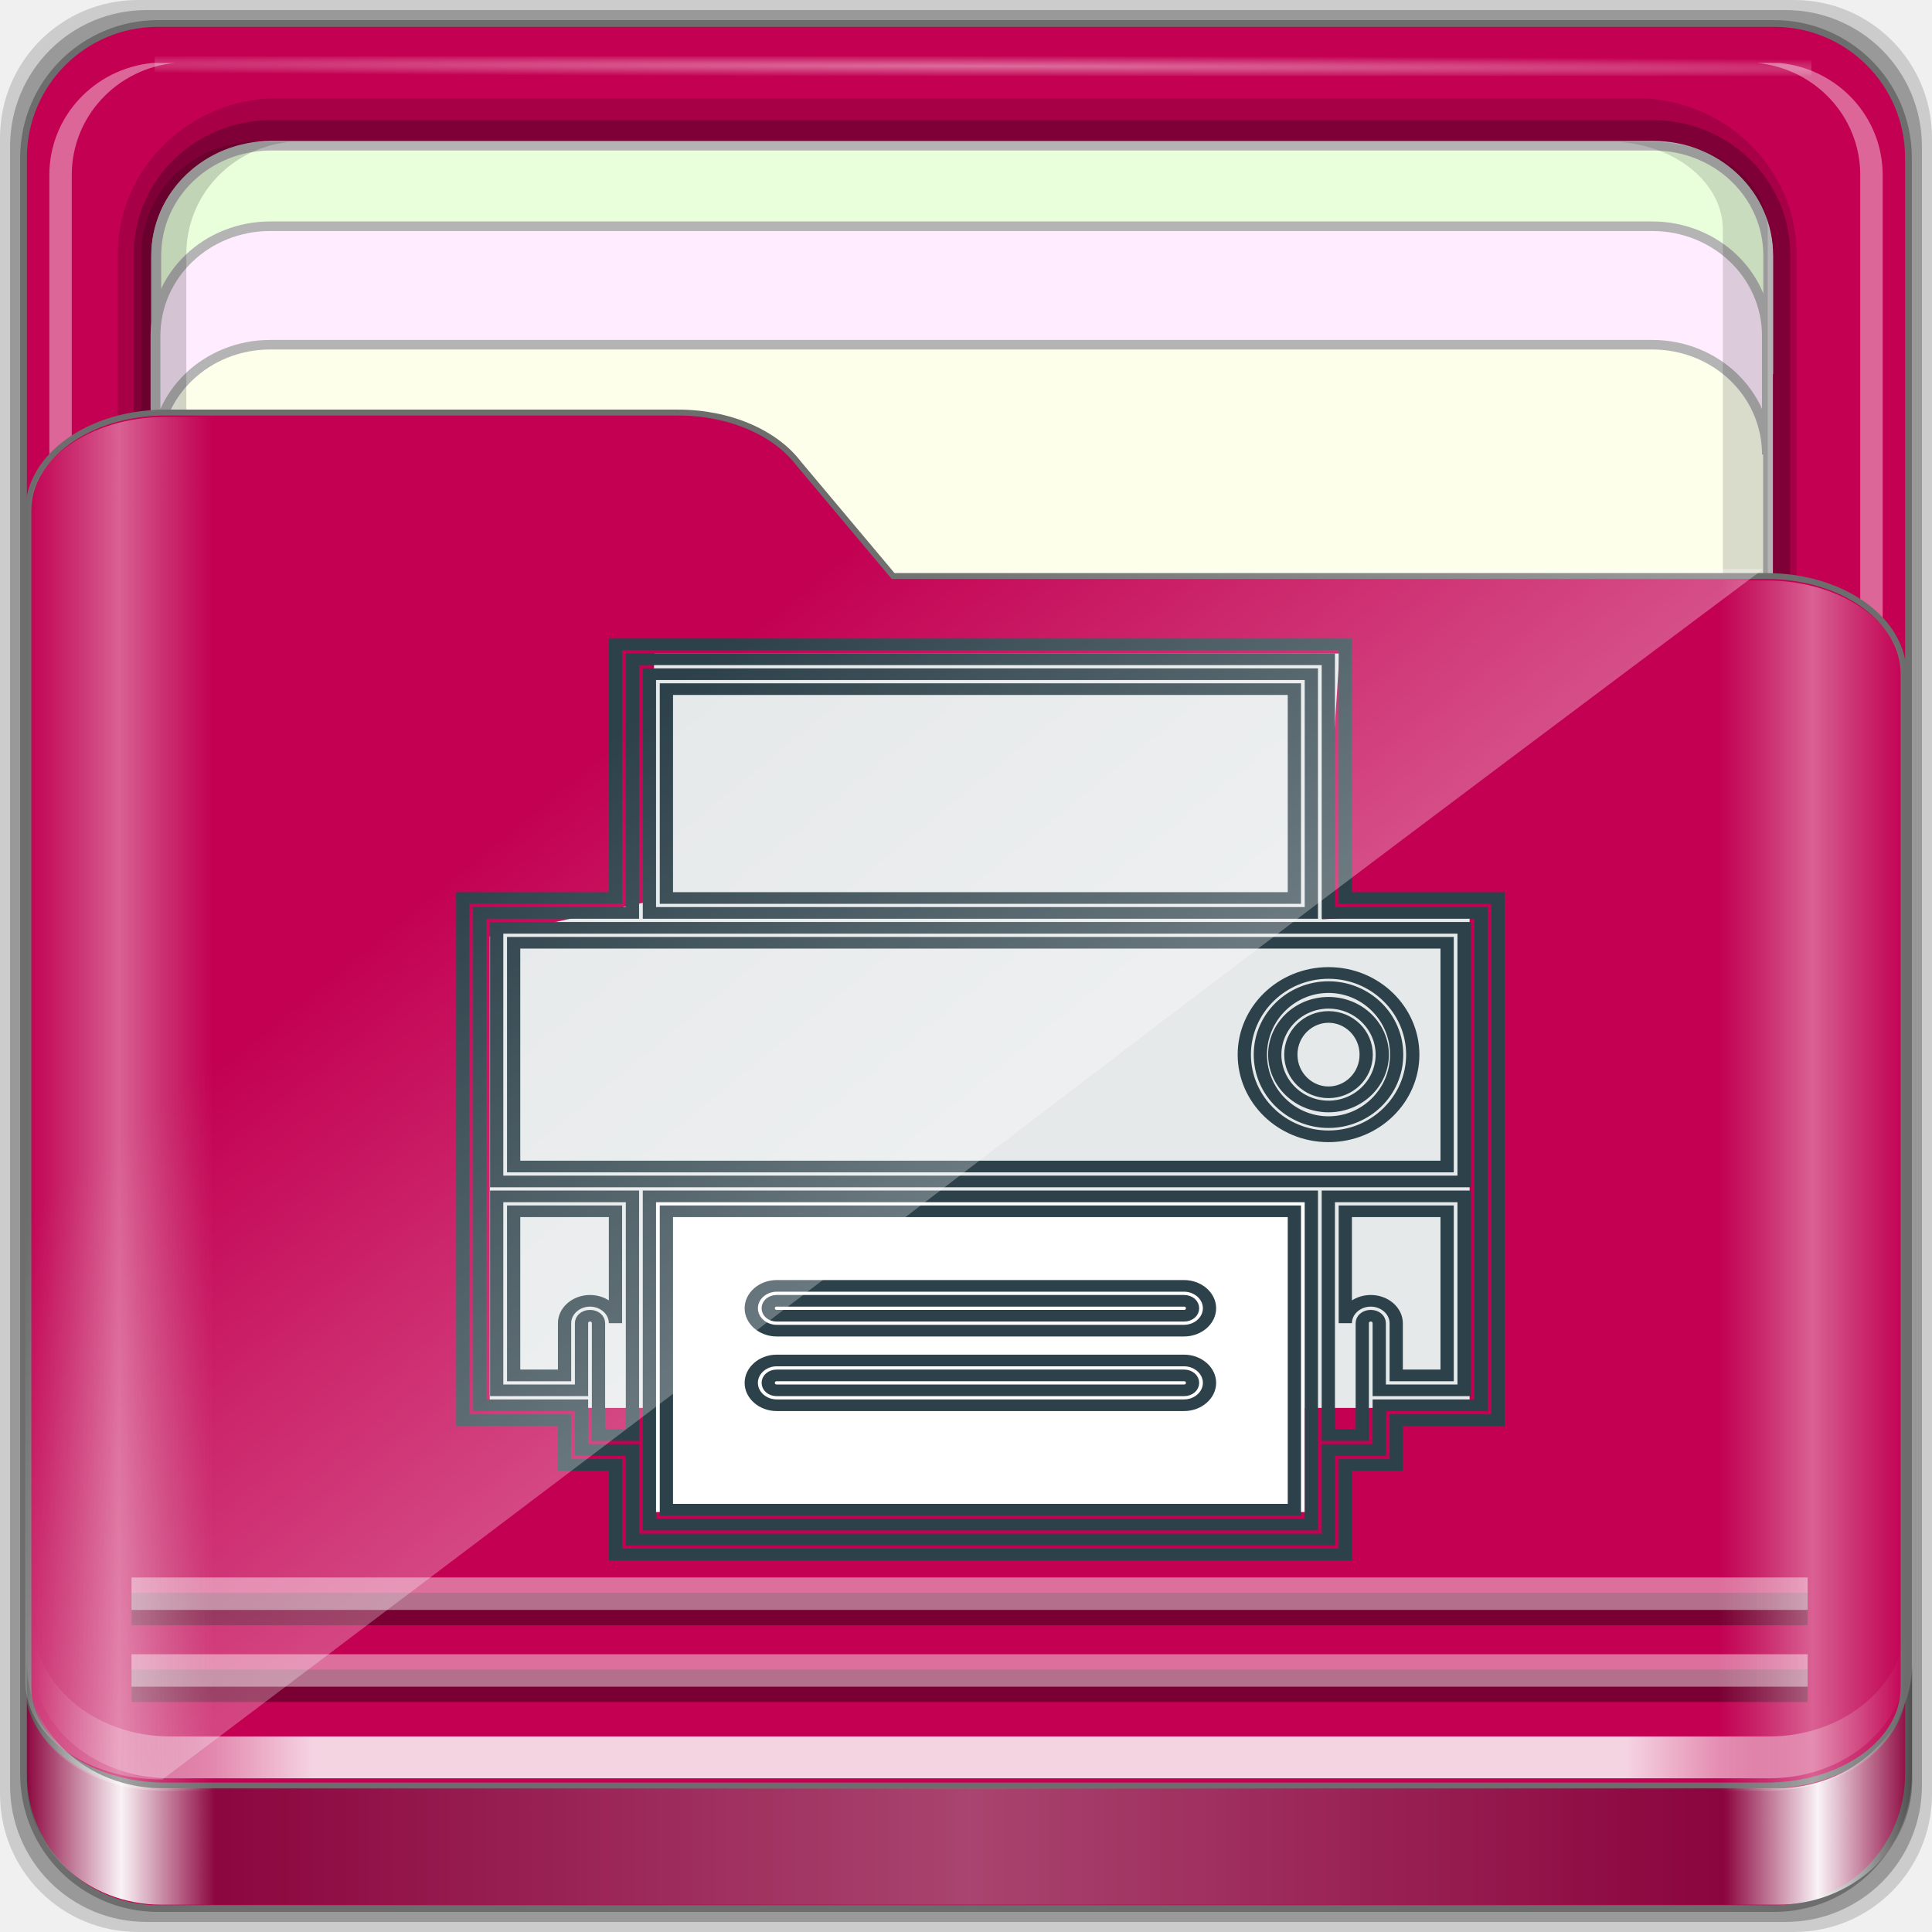
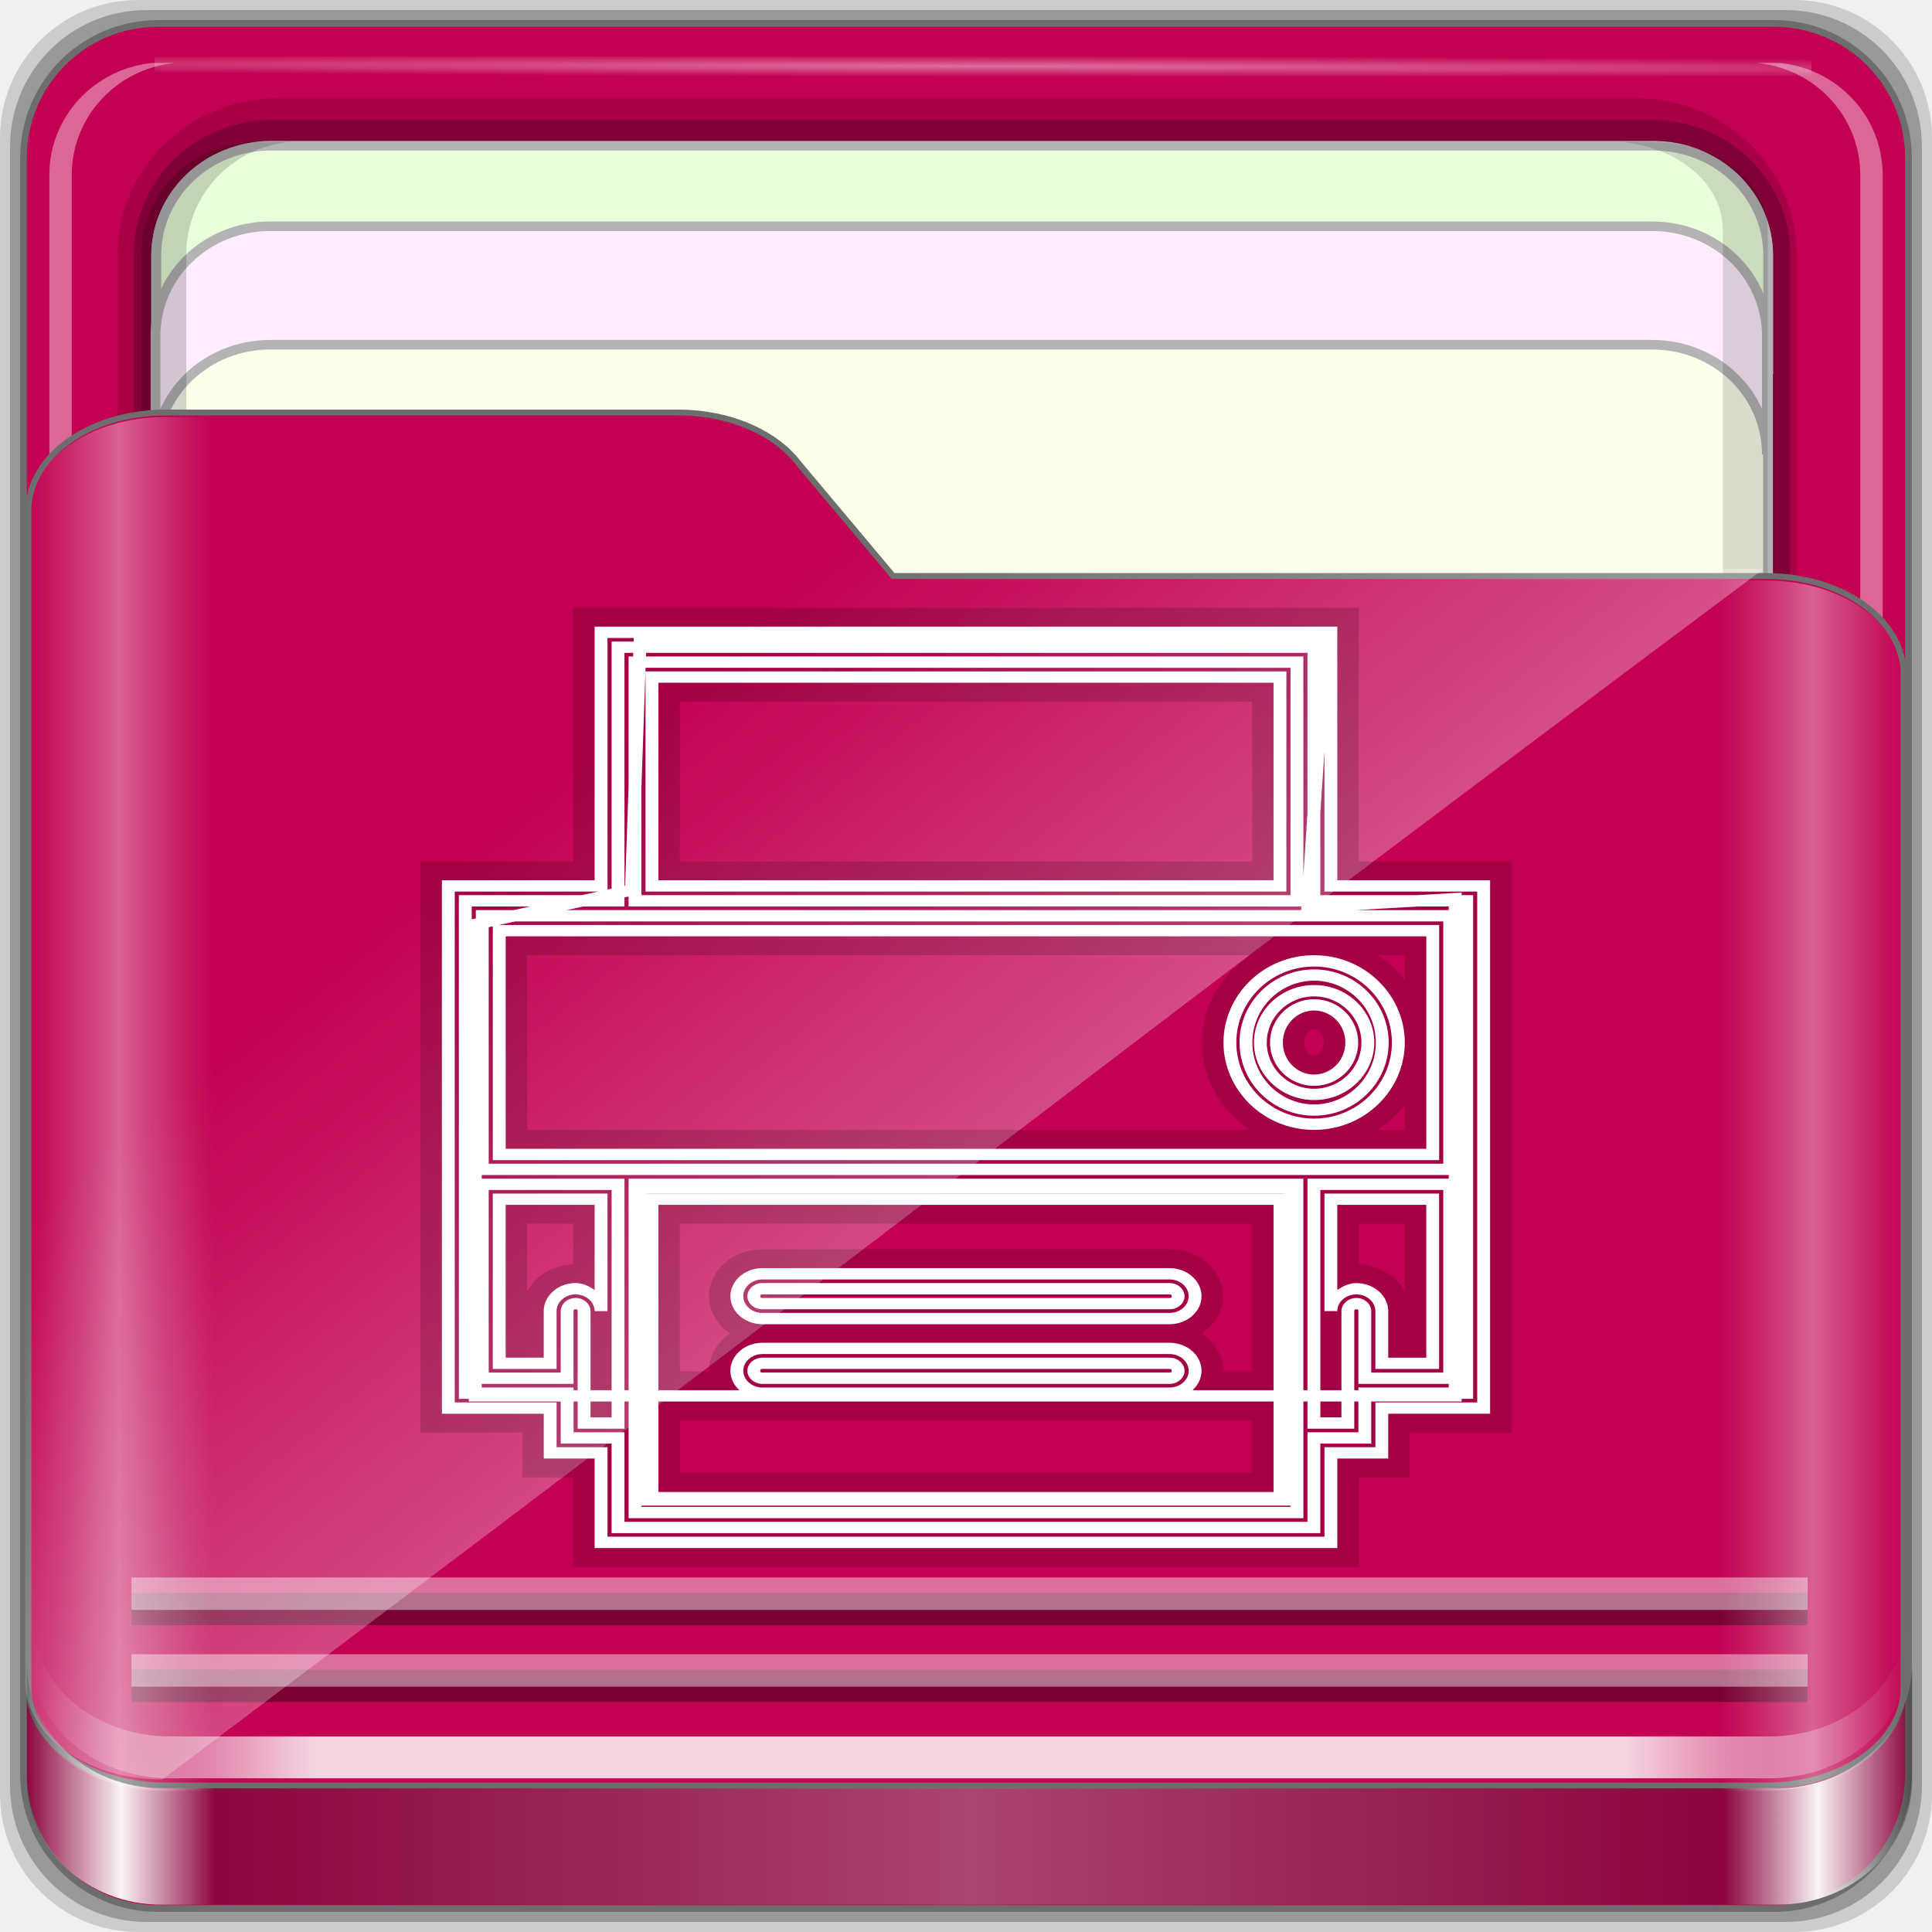
<svg xmlns="http://www.w3.org/2000/svg" xmlns:xlink="http://www.w3.org/1999/xlink" width="96" height="96" viewBox="0 0 96 96" version="1.1" id="svg1072">
  <defs id="defs1066">
    <linearGradient id="linearGradient4125">
      <stop style="stop-color:#ffffff;stop-opacity:1;" offset="0" id="stop4127" />
      <stop style="stop-color:#ffffff;stop-opacity:0;" offset="1" id="stop4129" />
    </linearGradient>
    <linearGradient id="linearGradient3298">
      <stop style="stop-color:#ffffff;stop-opacity:0.031" offset="0" id="stop3300" />
      <stop id="stop3302" offset="0.05" style="stop-color:#ffffff;stop-opacity:1;" />
      <stop style="stop-color:#ffffff;stop-opacity:0.024" offset="0.1" id="stop3304" />
      <stop id="stop3306" offset="0.5" style="stop-color:#ffffff;stop-opacity:0.281" />
      <stop style="stop-color:#fefefe;stop-opacity:0.016" offset="0.9" id="stop3308" />
      <stop id="stop3310" offset="0.95" style="stop-color:#ffffff;stop-opacity:1;" />
      <stop style="stop-color:#fdfdfd;stop-opacity:0" offset="1" id="stop3312" />
    </linearGradient>
    <linearGradient id="linearGradient4188">
      <stop style="stop-color:#ffffff;stop-opacity:0;" offset="0" id="stop4190" />
      <stop id="stop4198" offset="0.15" style="stop-color:#ffffff;stop-opacity:1;" />
      <stop id="stop4196" offset="0.85" style="stop-color:#ffffff;stop-opacity:1;" />
      <stop style="stop-color:#ffffff;stop-opacity:0;" offset="1" id="stop4192" />
    </linearGradient>
    <linearGradient id="linearGradient3832">
      <stop style="stop-color:#d8d8d8;stop-opacity:0;" offset="0" id="stop3834" />
      <stop id="stop3842" offset="0.05" style="stop-color:#ffffff;stop-opacity:1;" />
      <stop style="stop-color:#d8d8d8;stop-opacity:0;" offset="0.1" id="stop3846" />
      <stop id="stop3840" offset="0.5" style="stop-color:#d8d8d8;stop-opacity:0;" />
      <stop style="stop-color:#d8d8d8;stop-opacity:0;" offset="0.9" id="stop3844" />
      <stop id="stop3848" offset="0.95" style="stop-color:#ffffff;stop-opacity:1;" />
      <stop style="stop-color:#d8d8d8;stop-opacity:0;" offset="1" id="stop3836" />
    </linearGradient>
    <linearGradient id="linearGradient4012">
      <stop style="stop-color:#9a9a9a;stop-opacity:1;" offset="0" id="stop4014" />
      <stop style="stop-color:#6e6e6e;stop-opacity:1;" offset="1" id="stop4016" />
    </linearGradient>
    <linearGradient xlink:href="#linearGradient4188" id="linearGradient3891" gradientUnits="userSpaceOnUse" gradientTransform="matrix(1.115042,0,0,1.115103,6.596574,1043.355)" x1="6.25" y1="80.625" x2="89.75" y2="80.625" />
    <linearGradient gradientTransform="matrix(0.9926597,0,0,0.9812013,12.16478,1055.322)" xlink:href="#linearGradient3298" id="linearGradient3893" gradientUnits="userSpaceOnUse" x1="1.121" y1="84.063" x2="95.496" y2="84.063" />
    <linearGradient gradientTransform="matrix(0.9926597,0,0,0.9812013,11.82776,1054.893)" y2="34.832" x2="22.635" y1="59.746" x1="44.726" gradientUnits="userSpaceOnUse" id="linearGradient3391" xlink:href="#linearGradient4125" />
    <linearGradient xlink:href="#linearGradient3832" id="linearGradient3889" gradientUnits="userSpaceOnUse" gradientTransform="matrix(1.115042,0,0,1.036466,-5.522017,2.79605)" x1="6.076" y1="47.473" x2="89.924" y2="47.473" />
    <radialGradient xlink:href="#linearGradient4125" id="radialGradient3885" gradientUnits="userSpaceOnUse" gradientTransform="matrix(1.699147,0.00433809,-9.9578932e-5,0.01373135,-31.24166,-184.9925)" cx="44.659" cy="-187.511" fx="44.659" fy="-187.511" r="36.916" />
  </defs>
  <g id="layer1" transform="translate(0,-1026.52)">
    <g id="g1835" transform="translate(-12.11859,-22.9174)">
      <path style="display:inline;opacity:0.15;fill:#000000;fill-opacity:1;fill-rule:nonzero;stroke:none;stroke-width:0.987;enable-background:new" d="M 101.261,1049.437 H 18.976 c -3.799,0 -6.857,3.058 -6.857,6.857 v 82.286 c 0,3.799 3.058,6.857 6.857,6.857 h 82.286 c 3.799,0 6.857,-3.058 6.857,-6.857 v -82.286 c 0,-3.799 -3.058,-6.857 -6.857,-6.857 z" id="path3897" />
      <path id="path3895" d="M 100.833,1049.937 H 19.404 c -3.759,0 -6.786,3.026 -6.786,6.786 v 81.429 c 0,3.759 3.026,6.786 6.786,6.786 h 81.429 c 3.759,0 6.786,-3.026 6.786,-6.786 v -81.429 c 0,-3.759 -3.026,-6.786 -6.786,-6.786 z" style="display:inline;opacity:0.25;fill:#000000;fill-opacity:1;fill-rule:nonzero;stroke:none;stroke-width:0.987;enable-background:new" />
    </g>
  </g>
  <g id="layer7">
    <path style="display:inline;fill:#c30052;fill-opacity:1;fill-rule:nonzero;stroke:#6d6d6d;stroke-width:0.335;stroke-miterlimit:4;stroke-dasharray:none;stroke-opacity:1;enable-background:new" d="M 88.142,1.166 H 7.858 c -3.706,0 -6.69,2.984 -6.69,6.691 v 80.287 c 0,3.707 2.984,6.691 6.69,6.691 h 80.283 c 3.706,0 6.69,-2.984 6.69,-6.691 V 7.856 c 0,-3.707 -2.984,-6.691 -6.69,-6.691 z" id="rect2419-1" />
  </g>
  <g id="layer6">
    <g id="g4855" transform="matrix(0,-1.085886,1.115042,0,-0.9483819,206.754)" style="enable-background:new">
      <path id="path4843" d="m 117.219,6.098 c -3.921,0 -7.125,3.204 -7.125,7.125 v 60.562 c 0,3.921 3.204,7.125 7.125,7.125 h 61.562 c 3.921,0 7.125,-3.204 7.125,-7.125 v -60.562 c 0,-3.921 -3.204,-7.125 -7.125,-7.125 z" style="color:#000000;font-style:normal;font-variant:normal;font-weight:normal;font-stretch:normal;font-size:medium;line-height:normal;font-family:Sans;-inkscape-font-specification:Sans;text-indent:0;text-align:start;text-decoration:none;text-decoration-line:none;letter-spacing:normal;word-spacing:normal;text-transform:none;writing-mode:lr-tb;direction:ltr;baseline-shift:baseline;text-anchor:start;display:inline;overflow:visible;visibility:visible;opacity:0.137;fill:#000000;fill-opacity:1;fill-rule:nonzero;stroke:none;stroke-width:2;marker:none;enable-background:accumulate" />
      <path style="color:#000000;font-style:normal;font-variant:normal;font-weight:normal;font-stretch:normal;font-size:medium;line-height:normal;font-family:Sans;-inkscape-font-specification:Sans;text-indent:0;text-align:start;text-decoration:none;text-decoration-line:none;letter-spacing:normal;word-spacing:normal;text-transform:none;writing-mode:lr-tb;direction:ltr;baseline-shift:baseline;text-anchor:start;display:inline;overflow:visible;visibility:visible;opacity:0.245;fill:#000000;fill-opacity:1;fill-rule:nonzero;stroke:none;stroke-width:2;marker:none;enable-background:accumulate" d="m 117.219,6.813 c -3.379,0 -6.125,2.746 -6.125,6.125 v 61.562 c 0,3.379 2.746,6.125 6.125,6.125 h 61.562 c 3.379,0 6.125,-2.746 6.125,-6.125 v -61.562 c 0,-3.379 -2.746,-6.125 -6.125,-6.125 z" id="path4849" />
      <path style="display:inline;fill:#fdffeb;fill-opacity:1;fill-rule:nonzero;stroke:#b4b4b4;stroke-width:0.437;stroke-miterlimit:4;stroke-dasharray:none;stroke-opacity:1" d="m 183.704,12.925 c 0,-2.843 -2.242,-5.119 -5.026,-5.119 h -30.722 c 2.784,0 5.026,2.276 5.026,5.119 v 61.594 c 0,2.843 -2.242,5.119 -5.026,5.119 h 30.722 c 2.784,0 5.026,-2.276 5.026,-5.119 z" id="path4046" />
      <path id="path4815" d="m 115.708,79.154 v 1 c 0.262,2.594 2.46,4.594 5.125,4.594 h 61.562 c 2.665,0 4.863,-2 5.125,-4.594 v -1 c -0.262,2.594 -2.46,4.594 -5.125,4.594 h -61.562 c -2.665,0 -4.863,-2 -5.125,-4.594 z" style="display:inline;opacity:0.4;fill:#ffffff;fill-opacity:1;fill-rule:nonzero;stroke:none" />
      <path id="path4820" d="m 116.688,7.813 c -2.594,0.262 -4.594,2.46 -4.594,5.125 v 0.469 c 0.262,-2.594 2.46,-4.594 5.125,-4.594 h 61.562 c 2.665,0 4.863,2 5.125,4.594 v -0.469 c 0,-2.843 -2.282,-5.125 -5.125,-5.125 h -61.562 c -0.178,0 -0.358,-0.017 -0.531,0 z" style="display:inline;opacity:0.5;fill:#ffffff;fill-opacity:1;fill-rule:nonzero;stroke:none" />
      <path style="display:inline;opacity:0.4;fill:#ffffff;fill-opacity:1;fill-rule:nonzero;stroke:none" d="m 115.708,8.643 v -1 c 0.262,-2.594 2.46,-4.594 5.125,-4.594 h 61.562 c 2.665,0 4.863,2 5.125,4.594 v 1 c -0.262,-2.594 -2.46,-4.594 -5.125,-4.594 h -61.562 c -2.665,0 -4.863,2 -5.125,4.594 z" id="path3896" />
      <rect style="opacity:0.426;fill:url(#radialGradient3885);fill-opacity:1;stroke:none" id="rect3902" width="73.831" height="0.907" x="7.743" y="-187.827" transform="rotate(90)" />
      <path id="path3899" d="m 183.733,12.934 c 0,-2.843 -2.242,-5.119 -5.026,-5.119 h -5.422 c 2.784,0 5.026,2.276 5.026,5.119 v 61.594 c 0,2.843 -2.242,5.119 -5.026,5.119 h 5.422 c 2.784,0 5.026,-2.276 5.026,-5.119 z" style="display:inline;fill:#e9ffdb;fill-opacity:1;fill-rule:nonzero;stroke:#b4b4b4;stroke-width:0.437;stroke-miterlimit:4;stroke-dasharray:none;stroke-opacity:1" />
      <path style="display:inline;fill:#ffecfe;fill-opacity:1;fill-rule:nonzero;stroke:#b4b4b4;stroke-width:0.437;stroke-miterlimit:4;stroke-dasharray:none;stroke-opacity:1" d="m 180.049,12.896 c 0,-2.842 -2.242,-5.117 -5.026,-5.117 h -5.422 c 2.784,0 5.026,2.275 5.026,5.117 v 61.576 c 0,2.842 -2.242,5.117 -5.026,5.117 h 5.422 c 2.784,0 5.026,-2.275 5.026,-5.117 z" id="path3086" />
      <path id="path4810" d="m 127.618,73.032 v 1.469 c 0,2.843 1.789,5.125 4.017,5.125 h 48.254 c 2.228,0 4.017,-2.282 4.017,-5.125 v -1.469 c -0.205,2.594 -1.928,4.594 -4.017,4.594 h -48.254 c -2.089,0 -3.812,-2 -4.017,-4.594 z" style="display:inline;opacity:0.138;fill:#000000;fill-opacity:1;fill-rule:nonzero;stroke:none" />
      <path style="display:inline;opacity:0.169;fill:#000000;fill-opacity:1;fill-rule:nonzero;stroke:none" d="m 112.094,13.748 v -1.469 c 0,-2.843 2.282,-5.125 5.125,-5.125 h 61.562 c 2.843,0 5.125,2.282 5.125,5.125 v 1.469 c -0.262,-2.594 -2.46,-4.594 -5.125,-4.594 h -61.562 c -2.665,0 -4.863,2 -5.125,4.594 z" id="path3898" />
    </g>
  </g>
  <g id="layer5">
    <path id="path4187" d="m 1.411,83.85 c 0,2.7 3.041,4.873 6.818,4.873 H 87.771 c 3.777,0 6.818,-2.173 6.818,-4.873 V 33.495 c 0,-2.7 -3.041,-4.873 -6.818,-4.873 H 44.378 L 39.691,23.038 C 38.539,21.519 36.286,20.5 33.69,20.5 H 8.229 c -3.777,0 -6.818,2.173 -6.818,4.873 z" style="display:inline;fill:#c30052;fill-opacity:1;fill-rule:nonzero;stroke:#6d6d6d;stroke-width:0.294;stroke-miterlimit:4;stroke-dasharray:none;stroke-opacity:1;enable-background:new" />
  </g>
  <g id="layer3" style="display:inline">
    <g id="g1041" transform="matrix(1,0,0,0.9331477,0,6.327168)">
-       <g transform="matrix(0.8433493,0,0,0.7944373,23.41437,27.92846)" style="display:inline;fill:#979797;fill-opacity:1" id="g1201">
-         <path id="rect1182" d="M 10.287,16.779 10.798,0.114 H 51.161 L 50.139,17.928 58.825,17.353 V 50.682 H 1.091 V 19.077 Z" style="opacity:1;fill:#e6e9ea;fill-opacity:1;fill-rule:evenodd;stroke:#1b1b1b;stroke-width:0;stroke-linecap:round;stroke-linejoin:miter;stroke-miterlimit:10.433;stroke-dasharray:none;stroke-dashoffset:0;stroke-opacity:1;paint-order:fill markers stroke" />
-         <rect y="36.732" x="10.798" height="20.925" width="38.319" id="rect1185" style="opacity:1;fill:#ffffff;fill-opacity:1;fill-rule:evenodd;stroke:#1b1b1b;stroke-width:0;stroke-linecap:round;stroke-linejoin:miter;stroke-miterlimit:10.433;stroke-dasharray:none;stroke-dashoffset:0;stroke-opacity:1;paint-order:fill markers stroke" />
-         <path id="path900" d="m 50.512,21.525 c -2.761,0 -4.963,2.487 -4.963,5.475 0,2.988 2.201,5.475 4.963,5.475 2.761,0 4.963,-2.487 4.963,-5.475 0,-2.988 -2.201,-5.475 -4.963,-5.475 z m 0,0.949 c 2.189,0 4.014,1.999 4.014,4.525 0,2.526 -1.825,4.525 -4.014,4.525 -2.189,0 -4.016,-1.999 -4.016,-4.525 0,-2.526 1.827,-4.525 4.016,-4.525 z m 0,1.051 c -1.771,0 -3.168,1.59 -3.168,3.475 0,1.885 1.397,3.475 3.168,3.475 1.771,0 3.166,-1.59 3.166,-3.475 0,-1.885 -1.395,-3.475 -3.166,-3.475 z m 0,0.949 c 1.199,0 2.219,1.102 2.219,2.525 0,1.423 -1.02,2.525 -2.219,2.525 -1.199,0 -2.221,-1.102 -2.221,-2.525 0,-1.423 1.022,-2.525 2.221,-2.525 z" style="color:#000000;font-style:normal;font-variant:normal;font-weight:normal;font-stretch:normal;font-size:medium;line-height:normal;font-family:sans-serif;font-variant-ligatures:normal;font-variant-position:normal;font-variant-caps:normal;font-variant-numeric:normal;font-variant-alternates:normal;font-feature-settings:normal;text-indent:0;text-align:start;text-decoration:none;text-decoration-line:none;text-decoration-style:solid;text-decoration-color:#000000;letter-spacing:normal;word-spacing:normal;text-transform:none;writing-mode:lr-tb;direction:ltr;text-orientation:mixed;dominant-baseline:auto;baseline-shift:baseline;text-anchor:start;white-space:normal;shape-padding:0;clip-rule:nonzero;display:inline;overflow:visible;visibility:visible;opacity:1;isolation:auto;mix-blend-mode:normal;color-interpolation:sRGB;color-interpolation-filters:linearRGB;solid-color:#000000;solid-opacity:1;vector-effect:none;fill:none;fill-opacity:1;fill-rule:nonzero;stroke:#2d414a;stroke-width:0.781;stroke-linecap:butt;stroke-linejoin:miter;stroke-miterlimit:4;stroke-dasharray:none;stroke-dashoffset:0;stroke-opacity:1;color-rendering:auto;image-rendering:auto;shape-rendering:auto;text-rendering:auto;enable-background:accumulate" />
-         <path id="path902" d="m 18,42.5 c -0.822,0 -1.5,0.678 -1.5,1.5 0,0.822 0.678,1.5 1.5,1.5 h 24 c 0.822,0 1.5,-0.678 1.5,-1.5 0,-0.822 -0.678,-1.5 -1.5,-1.5 z m 0,1 h 24 c 0.284,0 0.5,0.216 0.5,0.5 0,0.284 -0.216,0.5 -0.5,0.5 H 18 c -0.284,0 -0.5,-0.216 -0.5,-0.5 0,-0.284 0.216,-0.5 0.5,-0.5 z" style="color:#000000;font-style:normal;font-variant:normal;font-weight:normal;font-stretch:normal;font-size:medium;line-height:normal;font-family:sans-serif;font-variant-ligatures:normal;font-variant-position:normal;font-variant-caps:normal;font-variant-numeric:normal;font-variant-alternates:normal;font-feature-settings:normal;text-indent:0;text-align:start;text-decoration:none;text-decoration-line:none;text-decoration-style:solid;text-decoration-color:#000000;letter-spacing:normal;word-spacing:normal;text-transform:none;writing-mode:lr-tb;direction:ltr;text-orientation:mixed;dominant-baseline:auto;baseline-shift:baseline;text-anchor:start;white-space:normal;shape-padding:0;clip-rule:nonzero;display:inline;overflow:visible;visibility:visible;opacity:1;isolation:auto;mix-blend-mode:normal;color-interpolation:sRGB;color-interpolation-filters:linearRGB;solid-color:#000000;solid-opacity:1;vector-effect:none;fill:none;fill-opacity:1;fill-rule:nonzero;stroke:#2d414a;stroke-width:0.781;stroke-linecap:butt;stroke-linejoin:miter;stroke-miterlimit:4;stroke-dasharray:none;stroke-dashoffset:0;stroke-opacity:1;color-rendering:auto;image-rendering:auto;shape-rendering:auto;text-rendering:auto;enable-background:accumulate" />
-         <path id="path904" d="m 18,47.5 c -0.822,0 -1.5,0.678 -1.5,1.5 0,0.822 0.678,1.5 1.5,1.5 h 24 c 0.822,0 1.5,-0.678 1.5,-1.5 0,-0.822 -0.678,-1.5 -1.5,-1.5 z m 0,1 h 24 c 0.284,0 0.5,0.216 0.5,0.5 0,0.284 -0.216,0.5 -0.5,0.5 H 18 c -0.284,0 -0.5,-0.216 -0.5,-0.5 0,-0.284 0.216,-0.5 0.5,-0.5 z" style="color:#000000;font-style:normal;font-variant:normal;font-weight:normal;font-stretch:normal;font-size:medium;line-height:normal;font-family:sans-serif;font-variant-ligatures:normal;font-variant-position:normal;font-variant-caps:normal;font-variant-numeric:normal;font-variant-alternates:normal;font-feature-settings:normal;text-indent:0;text-align:start;text-decoration:none;text-decoration-line:none;text-decoration-style:solid;text-decoration-color:#000000;letter-spacing:normal;word-spacing:normal;text-transform:none;writing-mode:lr-tb;direction:ltr;text-orientation:mixed;dominant-baseline:auto;baseline-shift:baseline;text-anchor:start;white-space:normal;shape-padding:0;clip-rule:nonzero;display:inline;overflow:visible;visibility:visible;opacity:1;isolation:auto;mix-blend-mode:normal;color-interpolation:sRGB;color-interpolation-filters:linearRGB;solid-color:#000000;solid-opacity:1;vector-effect:none;fill:none;fill-opacity:1;fill-rule:nonzero;stroke:#2d414a;stroke-width:0.781;stroke-linecap:butt;stroke-linejoin:miter;stroke-miterlimit:4;stroke-dasharray:none;stroke-dashoffset:0;stroke-opacity:1;color-rendering:auto;image-rendering:auto;shape-rendering:auto;text-rendering:auto;enable-background:accumulate" />
-         <path id="path906" d="m 8.5,-0.5 v 17 h -9 v 35 h 6 v 3 h 3 v 6 h 43 v -6 h 3 v -3 h 6 v -35 h -9 v -17 z m 1,1 h 41 v 17 h 0.5 8.5 v 33 h -6 v 3 h -3 v 6 h -41 v -6 h -3 v -3 h -6 v -33 h 9 z m 1,1 V 2 17.5 h 39 v -16 z m 1,1 h 37 v 14 h -37 z m -10,16 v 17 h 57 v -17 H 51 9 Z m 1,1 H 9 51 57.5 v 15 h -55 z m -1,17 v 13 h 5 V 45 c 0,-0.284 0.216,-0.5 0.5,-0.5 0.284,0 0.5,0.216 0.5,0.5 v 4 1 2.5 H 8 9.5 v -16 z m 9,0 V 54 58.5 h 39 V 58 54 36.5 Z m 40,0 v 16 h 2 V 50 49 45 c 0,-0.284 0.216,-0.5 0.5,-0.5 0.284,0 0.5,0.216 0.5,0.5 v 4.5 h 0.5 4.5 v -13 z m -48,1 h 6 V 45 C 8.5,44.178 7.822,43.5 7,43.5 6.178,43.5 5.5,44.178 5.5,45 v 3.5 h -3 z m 9,0 h 37 V 54 57.5 h -37 V 54 Z m 40,0 h 6 v 11 h -3 V 45 c 0,-0.822 -0.678,-1.5 -1.5,-1.5 -0.822,0 -1.5,0.678 -1.5,1.5 z" style="color:#000000;font-style:normal;font-variant:normal;font-weight:normal;font-stretch:normal;font-size:medium;line-height:normal;font-family:sans-serif;font-variant-ligatures:normal;font-variant-position:normal;font-variant-caps:normal;font-variant-numeric:normal;font-variant-alternates:normal;font-feature-settings:normal;text-indent:0;text-align:start;text-decoration:none;text-decoration-line:none;text-decoration-style:solid;text-decoration-color:#000000;letter-spacing:normal;word-spacing:normal;text-transform:none;writing-mode:lr-tb;direction:ltr;text-orientation:mixed;dominant-baseline:auto;baseline-shift:baseline;text-anchor:start;white-space:normal;shape-padding:0;clip-rule:nonzero;display:inline;overflow:visible;visibility:visible;opacity:1;isolation:auto;mix-blend-mode:normal;color-interpolation:sRGB;color-interpolation-filters:linearRGB;solid-color:#000000;solid-opacity:1;vector-effect:none;fill:none;fill-opacity:1;fill-rule:nonzero;stroke:#2d414a;stroke-width:0.781;stroke-linecap:butt;stroke-linejoin:miter;stroke-miterlimit:4;stroke-dasharray:none;stroke-dashoffset:0;stroke-opacity:1;color-rendering:auto;image-rendering:auto;shape-rendering:auto;text-rendering:auto;enable-background:accumulate" />
-       </g>
      <g id="g913" transform="translate(-11.94049,-1049.596)">
        <path style="display:inline;opacity:0.831;fill:url(#linearGradient3891);fill-opacity:1;fill-rule:nonzero;stroke:none;stroke-width:1.115;enable-background:new" d="m 13.566,1129.008 v 2.23 c 0,3.49 3.056,6.272 6.83,6.272 h 79.447 c 3.774,0 6.83,-2.782 6.83,-6.272 v -2.23 c 0,3.49 -3.056,6.272 -6.83,6.272 H 20.395 c -3.774,0 -6.83,-2.782 -6.83,-6.272 z" id="path4045" />
        <path id="path4114" d="m 18.476,1132.583 h 83.286 v 0 0" style="opacity:0.375;fill:none;stroke:#000000;stroke-width:1.727px;stroke-linecap:butt;stroke-linejoin:miter;stroke-opacity:1;enable-background:new" />
        <path style="opacity:0.435;fill:none;stroke:#ffffff;stroke-width:1.727px;stroke-linecap:butt;stroke-linejoin:miter;stroke-opacity:1;enable-background:new" d="m 18.476,1131.766 h 83.286 v 0 0" id="path4110" />
        <path style="opacity:0.375;fill:none;stroke:#000000;stroke-width:1.727px;stroke-linecap:butt;stroke-linejoin:miter;stroke-opacity:1;enable-background:new" d="m 18.476,1128.496 h 83.286 v 0 0" id="path4116" />
        <path id="path4112" d="m 18.476,1127.679 h 83.286 v 0 0" style="opacity:0.435;fill:none;stroke:#ffffff;stroke-width:1.727px;stroke-linecap:butt;stroke-linejoin:miter;stroke-opacity:1;enable-background:new" />
        <path style="display:inline;opacity:0.3;fill:#000000;fill-opacity:1;fill-rule:nonzero;stroke:none;stroke-width:0.987;enable-background:new" d="m 13.277,1131.369 v 6.238 c 0,3.678 2.994,6.633 6.7,6.633 h 80.281 c 3.706,0 6.7,-2.955 6.7,-6.633 v -6.238 c 0,3.678 -2.994,6.664 -6.7,6.664 H 19.978 c -3.706,0 -6.7,-2.986 -6.7,-6.664 z" id="path3871" />
        <path id="path3876" d="m 13.277,1131.369 v 6.238 c 0,3.678 2.994,6.633 6.7,6.633 h 80.281 c 3.706,0 6.7,-2.955 6.7,-6.633 v -6.238 c 0,3.678 -2.994,6.664 -6.7,6.664 H 19.978 c -3.706,0 -6.7,-2.986 -6.7,-6.664 z" style="display:inline;opacity:0.951;fill:url(#linearGradient3893);fill-opacity:1;fill-rule:nonzero;stroke:none;stroke-width:0.987;enable-background:new" />
        <path id="path3355" d="m 13.193,1132.344 c 0,2.895 3.041,5.226 6.818,5.226 49.601,-40.026 39.172,-32.106 79.542,-64.449 H 56.16 l -4.687,-5.988 c -1.152,-1.629 -3.404,-2.722 -6.001,-2.722 H 20.01 c -3.777,0 -6.818,2.331 -6.818,5.226 z" style="display:inline;opacity:0.332;fill:url(#linearGradient3391);fill-opacity:1;fill-rule:nonzero;stroke:none;stroke-width:0.987;enable-background:new" />
      </g>
      <path id="path3262" d="m 1.411,83.354 c 0,2.895 3.041,5.226 6.818,5.226 H 87.771 c 3.777,0 6.818,-2.331 6.818,-5.226 v -53.998 c 0,-2.895 -3.041,-5.226 -6.818,-5.226 H 44.378 l -4.687,-5.988 c -1.152,-1.629 -3.404,-2.722 -6.001,-2.722 H 8.229 c -3.777,0 -6.818,2.331 -6.818,5.226 z" style="display:inline;opacity:0.381;fill:url(#linearGradient3889);fill-opacity:1;fill-rule:nonzero;stroke:none;stroke-width:0.987;enable-background:new" />
      <g id="g967" transform="matrix(0.8199118,0,0,0.7723591,4.970505,128.7804)" style="fill:#979797;fill-opacity:1">
        <g id="g908" style="fill:#979797;fill-opacity:1" />
        <g id="g910" style="fill:#979797;fill-opacity:1" />
        <g id="g912" style="fill:#979797;fill-opacity:1" />
        <g id="g914" style="fill:#979797;fill-opacity:1" />
        <g id="g916" style="fill:#979797;fill-opacity:1" />
        <g id="g918" style="fill:#979797;fill-opacity:1" />
        <g id="g920" style="fill:#979797;fill-opacity:1" />
        <g id="g922" style="fill:#979797;fill-opacity:1" />
        <g id="g924" style="fill:#979797;fill-opacity:1" />
        <g id="g926" style="fill:#979797;fill-opacity:1" />
        <g id="g928" style="fill:#979797;fill-opacity:1" />
        <g id="g930" style="fill:#979797;fill-opacity:1" />
        <g id="g932" style="fill:#979797;fill-opacity:1" />
        <g id="g934" style="fill:#979797;fill-opacity:1" />
        <g id="g936" style="fill:#979797;fill-opacity:1" />
        <g id="g938" style="fill:#979797;fill-opacity:1" />
      </g>
+       <g transform="matrix(0.8433493,0,0,0.7944373,-65.65733,65.3291)" style="display:inline;fill:#ffffff;fill-opacity:1;stroke:#000000;stroke-opacity:0.241" id="g1201">
+         <path style="color:#000000;font-style:normal;font-variant:normal;font-weight:normal;font-stretch:normal;font-size:medium;line-height:normal;font-family:sans-serif;font-variant-ligatures:normal;font-variant-position:normal;font-variant-caps:normal;font-variant-numeric:normal;font-variant-alternates:normal;font-feature-settings:normal;text-indent:0;text-align:start;text-decoration:none;text-decoration-line:none;text-decoration-style:solid;text-decoration-color:#000000;letter-spacing:normal;word-spacing:normal;text-transform:none;writing-mode:lr-tb;direction:ltr;text-orientation:mixed;dominant-baseline:auto;baseline-shift:baseline;text-anchor:start;white-space:normal;shape-padding:0;clip-rule:nonzero;display:inline;overflow:visible;visibility:visible;opacity:1;isolation:auto;mix-blend-mode:normal;color-interpolation:sRGB;color-interpolation-filters:linearRGB;solid-color:#000000;solid-opacity:1;vector-effect:none;fill:none;fill-opacity:1;fill-rule:evenodd;stroke:#000000;stroke-width:2.529;stroke-linecap:round;stroke-linejoin:miter;stroke-miterlimit:6.144;stroke-dasharray:none;stroke-dashoffset:0;stroke-opacity:0.157;paint-order:fill markers stroke;color-rendering:auto;image-rendering:auto;shape-rendering:auto;text-rendering:auto;enable-background:accumulate" d="m 112.889,-48.767 v 0.379 16.622 h -9 V 3.992 h 6.001 v 3.001 h 2.999 v 5.999 h 43.757 V 6.993 h 3.001 V 3.992 h 6.001 V -31.765 h -9.002 v -17.001 z m 0.757,0.759 h 1.547 l -0.007,0.242 h -1.297 v 0.379 16.179 l -0.243,0.061 z m 1,1.001 h 0.516 l -0.007,0.24 h -0.266 v 0.379 0.501 7.812 l -0.204,6.668 -0.039,0.011 z m 1.276,0 h 38.965 v 10.755 l -0.241,4.197 v -14.712 h -38.731 z m -0.03,0.999 h 37.997 v 15.241 h -38.243 v -7.272 z m -0.005,0.242 v 0.379 14.377 h 37.759 v -14.757 z m 0.76,0.759 H 152.889 V -31.765 h -36.242 z m 39.241,4.576 v 9.421 h 9 V 3.233 h -5.998 v 3.001 h -3.001 V 12.233 H 113.646 V 6.234 h -2.999 V 3.233 h -6.001 V -31.009 h 8.448 l -0.968,0.242 h -7.237 V 2.991 h 0.588 v 0.182 h 5.412 v 2.819 h 2.999 v 6.002 h 41.758 V 5.992 h 2.999 V 3.172 h 5.327 v -0.182 h 0.674 V -30.767 h -0.674 v -0.174 l -2.622,0.174 h -5.584 -0.12 v -5.462 z m -40.999,9.753 v 0.669 h 39.639 l -0.014,0.242 h -40.746 -2.527 l 0.97,-0.242 h 2.434 v -0.609 z m -9.243,0.669 h 3.444 l -0.968,0.242 h -2.233 v 0.379 0.179 l -0.243,0.061 z m 55.77,0 h 1.797 v 0.242 h -5.475 z m -53.208,1.001 h 5.561 41.999 7.121 v 16.24 h -56.242 v -15.85 l 0.241,-0.061 v 0.29 15.381 h 55.758 v -15.76 h -6.878 -41.999 -6.519 z m -0.56,0.999 h 6.121 41.999 6.121 v 14.243 h -54.241 z m 47.631,1.267 c -2.989,0 -5.34,2.68 -5.34,5.854 0,3.174 2.351,5.854 5.34,5.854 2.989,0 5.343,-2.68 5.343,-5.854 0,-3.174 -2.354,-5.854 -5.343,-5.854 z m 0,0.759 c 2.534,0 4.583,2.294 4.583,5.095 0,2.801 -2.05,5.095 -4.583,5.095 -2.534,0 -4.583,-2.294 -4.583,-5.095 0,-2.801 2.05,-5.095 4.583,-5.095 z m 0,0.192 c -2.42,0 -4.393,2.194 -4.393,4.903 0,2.709 1.973,4.903 4.393,4.903 2.42,0 4.393,-2.194 4.393,-4.903 0,-2.709 -1.973,-4.903 -4.393,-4.903 z m 0,0.756 c 1.958,0 3.636,1.803 3.636,4.147 0,2.344 -1.678,4.147 -3.636,4.147 -1.958,0 -3.636,-1.803 -3.636,-4.147 0,-2.343 1.678,-4.147 3.636,-4.147 z m 0,0.292 c -1.998,0 -3.546,1.782 -3.546,3.854 0,2.072 1.547,3.854 3.546,3.854 1.998,0 3.546,-1.783 3.546,-3.854 0,-2.072 -1.547,-3.854 -3.546,-3.854 z m 0,0.759 c 1.544,0 2.788,1.398 2.788,3.096 0,1.698 -1.244,3.096 -2.788,3.096 -1.544,0 -2.788,-1.398 -2.788,-3.096 0,-1.697 1.244,-3.096 2.788,-3.096 z m 0,0.192 c -1.431,0 -2.598,1.298 -2.598,2.903 0,1.605 1.167,2.903 2.598,2.903 1.431,0 2.598,-1.299 2.598,-2.903 0,-1.605 -1.167,-2.903 -2.598,-2.903 z m 0,0.756 c 0.966,0 1.841,0.905 1.841,2.147 0,1.242 -0.875,2.147 -1.841,2.147 -0.966,0 -1.841,-0.906 -1.841,-2.147 0,-1.242 0.875,-2.147 1.841,-2.147 z m -49.042,11.026 h 56.976 v 0.242 h -8.326 v 0.379 13.803 h -0.241 V -11.766 h -39.757 v 0.379 13.803 H 114.647 V -11.766 h -8.409 z m 0.41,1.001 h 7.242 V 2.416 h -1.241 v -0.303 -1.001 -3.999 c 0,-0.477 -0.403,-0.88 -0.88,-0.88 -0.477,0 -0.878,0.403 -0.878,0.88 v 4.121 h -4.243 z m 49,0 h 7.242 V 1.233 h -4.122 -0.12 v -4.121 c 0,-0.477 -0.401,-0.88 -0.878,-0.88 -0.477,0 -0.88,0.403 -0.88,0.88 v 3.999 1.001 0.303 h -1.241 z m -39.702,0.232 h 37.559 v 0.011 h -37.559 z m -9.058,0.011 v 0.377 11.379 h 3.759 V -2.887 c 0,-0.614 0.507,-1.12 1.121,-1.12 0.614,0 1.121,0.506 1.121,1.12 h 0.757 v -7.878 z m 49,0 v 0.377 7.501 h 0.757 c 0,-0.614 0.509,-1.12 1.123,-1.12 0.614,0 1.121,0.506 1.121,1.12 v 3.878 h 3.756 V -10.765 Z m -48.24,0.756 h 5.241 v 5.709 c -0.32,-0.253 -0.685,-0.466 -1.121,-0.466 -1.031,0 -1.878,0.848 -1.878,1.878 v 3.122 h -2.242 z m 9,0 H 152.889 V 2.416 h -4.778 c 0.329,-0.339 0.535,-0.799 0.535,-1.304 0,-1.031 -0.847,-1.878 -1.878,-1.878 h -24 c -1.031,0 -1.881,0.848 -1.881,1.878 0,0.505 0.206,0.965 0.535,1.304 h -4.775 z m 39.998,0 h 5.243 V 0.235 h -2.242 V -2.887 c 0,-1.031 -0.847,-1.878 -1.878,-1.878 -0.436,0 -0.803,0.213 -1.123,0.466 z m -33.877,4.242 c -1.031,0 -1.881,0.85 -1.881,1.881 0,1.031 0.85,1.878 1.881,1.878 h 24 c 1.031,0 1.878,-0.848 1.878,-1.878 0,-1.031 -0.847,-1.881 -1.878,-1.881 z m 0,0.759 h 24 c 0.614,0 1.121,0.508 1.121,1.122 0,0.614 -0.507,1.12 -1.121,1.12 h -24 c -0.614,0 -1.121,-0.506 -1.121,-1.12 0,-0.614 0.507,-1.122 1.121,-1.122 z m 0,0.242 c -0.477,0 -0.88,0.403 -0.88,0.88 0,0.477 0.403,0.877 0.88,0.877 h 24 c 0.477,0 0.878,-0.401 0.878,-0.877 0,-0.477 -0.401,-0.88 -0.878,-0.88 z m 0,0.759 h 24 c 0.09,0 0.12,0.031 0.12,0.121 0,0.09 -0.03,0.119 -0.12,0.119 h -24 c -0.09,0 -0.123,-0.028 -0.123,-0.119 0,-0.09 0.032,-0.121 0.123,-0.121 z m -11.001,0.999 c 0.09,0 0.12,0.031 0.12,0.121 v 3.999 1.001 0.303 h -0.241 v -0.182 h -5.41 v -0.242 h 5.41 v -4.879 c 0,-0.09 0.03,-0.121 0.12,-0.121 z m 46.001,0 c 0.09,0 0.12,0.031 0.12,0.121 v 4.879 h 0.878 4.447 v 0.242 h -5.324 v 0.182 h -0.243 v -0.303 -1.001 -3.999 c 0,-0.09 0.032,-0.121 0.123,-0.121 z m -35,3.001 h 24 c 0.614,0 1.121,0.506 1.121,1.12 0,0.614 -0.507,1.122 -1.121,1.122 h -24 c -0.614,0 -1.121,-0.508 -1.121,-1.122 0,-0.614 0.507,-1.12 1.121,-1.12 z m 0,0.242 c -0.477,0 -0.88,0.401 -0.88,0.877 0,0.477 0.403,0.88 0.88,0.88 h 24 c 0.477,0 0.878,-0.403 0.878,-0.88 0,-0.477 -0.401,-0.877 -0.878,-0.877 z m 0,0.756 h 24 c 0.09,0 0.12,0.031 0.12,0.121 0,0.09 -0.03,0.121 -0.12,0.121 h -24 c -0.09,0 -0.123,-0.031 -0.123,-0.121 0,-0.09 0.032,-0.121 0.123,-0.121 z M 111.648,3.172 h 0.241 v 1.821 h 0.88 1.878 v -1.821 h 0.243 V 6.113 10.992 h 39.757 V 10.112 6.113 3.172 h 0.241 v 1.821 h 2.758 v -1.821 h 0.243 v 2.063 h -3.001 V 11.234 H 114.647 V 5.235 h -2.999 z m 1,0 h 1.241 v 1.062 h -1.121 -0.12 z m 4,0 H 152.889 V 6.113 9.235 H 116.648 V 6.113 Z m 39,0 h 1.241 v 1.062 h -1.241 z m -40,6.977 h 38.243 v 0.084 h -38.243 z" id="rect1182" />
+         <path id="path920" d="m 112.889,-48.767 v 0.379 16.622 h -9 V 3.992 h 6.001 v 3.001 h 2.999 v 5.999 h 43.757 V 6.993 h 3.001 V 3.992 h 6.001 V -31.765 h -9.002 v -17.001 z m 0.757,0.759 h 1.547 l -0.007,0.242 h -1.297 v 0.379 16.179 l -0.243,0.061 z m 1,1.001 h 0.516 l -0.007,0.24 h -0.266 v 0.379 0.501 7.812 l -0.204,6.668 -0.039,0.011 z m 1.276,0 h 38.965 v 10.755 l -0.241,4.197 v -14.712 h -38.731 z m -0.03,0.999 h 37.997 v 15.241 h -38.243 v -7.272 z m -0.005,0.242 v 0.379 14.377 h 37.759 v -14.757 z m 0.76,0.759 H 152.889 V -31.765 h -36.242 z m 39.241,4.576 v 9.421 h 9 V 3.233 h -5.998 v 3.001 h -3.001 V 12.233 H 113.646 V 6.234 h -2.999 V 3.233 h -6.001 V -31.009 h 8.448 l -0.968,0.242 h -7.237 V 2.991 h 0.588 v 0.182 h 5.412 v 2.819 h 2.999 v 6.002 h 41.758 V 5.992 h 2.999 V 3.172 h 5.327 v -0.182 h 0.674 V -30.767 h -0.674 v -0.174 l -2.622,0.174 h -5.584 -0.12 v -5.462 z m -40.999,9.753 v 0.669 h 39.639 l -0.014,0.242 h -40.746 -2.527 l 0.97,-0.242 h 2.434 v -0.609 z m -9.243,0.669 h 3.444 l -0.968,0.242 h -2.233 v 0.379 0.179 l -0.243,0.061 z m 55.77,0 h 1.797 v 0.242 h -5.475 z m -53.208,1.001 h 5.561 41.999 7.121 v 16.24 h -56.242 v -15.85 l 0.241,-0.061 v 0.29 15.381 h 55.758 v -15.76 h -6.878 -41.999 -6.519 z m -0.56,0.999 h 6.121 41.999 6.121 v 14.243 h -54.241 z m 47.631,1.267 c -2.989,0 -5.34,2.68 -5.34,5.854 0,3.174 2.351,5.854 5.34,5.854 2.989,0 5.343,-2.68 5.343,-5.854 0,-3.174 -2.354,-5.854 -5.343,-5.854 z m 0,0.759 c 2.534,0 4.583,2.294 4.583,5.095 0,2.801 -2.05,5.095 -4.583,5.095 -2.534,0 -4.583,-2.294 -4.583,-5.095 0,-2.801 2.05,-5.095 4.583,-5.095 z m 0,0.192 c -2.42,0 -4.393,2.194 -4.393,4.903 0,2.709 1.973,4.903 4.393,4.903 2.42,0 4.393,-2.194 4.393,-4.903 0,-2.709 -1.973,-4.903 -4.393,-4.903 z m 0,0.756 c 1.958,0 3.636,1.803 3.636,4.147 0,2.344 -1.678,4.147 -3.636,4.147 -1.958,0 -3.636,-1.803 -3.636,-4.147 0,-2.343 1.678,-4.147 3.636,-4.147 z m 0,0.292 c -1.998,0 -3.546,1.782 -3.546,3.854 0,2.072 1.547,3.854 3.546,3.854 1.998,0 3.546,-1.783 3.546,-3.854 0,-2.072 -1.547,-3.854 -3.546,-3.854 z m 0,0.759 c 1.544,0 2.788,1.398 2.788,3.096 0,1.698 -1.244,3.096 -2.788,3.096 -1.544,0 -2.788,-1.398 -2.788,-3.096 0,-1.697 1.244,-3.096 2.788,-3.096 z m 0,0.192 c -1.431,0 -2.598,1.298 -2.598,2.903 0,1.605 1.167,2.903 2.598,2.903 1.431,0 2.598,-1.299 2.598,-2.903 0,-1.605 -1.167,-2.903 -2.598,-2.903 z m 0,0.756 c 0.966,0 1.841,0.905 1.841,2.147 0,1.242 -0.875,2.147 -1.841,2.147 -0.966,0 -1.841,-0.906 -1.841,-2.147 0,-1.242 0.875,-2.147 1.841,-2.147 z m -49.042,11.026 h 56.976 v 0.242 h -8.326 v 0.379 13.803 h -0.241 V -11.766 h -39.757 v 0.379 13.803 H 114.647 V -11.766 h -8.409 z m 0.41,1.001 h 7.242 V 2.416 h -1.241 v -0.303 -1.001 -3.999 c 0,-0.477 -0.403,-0.88 -0.88,-0.88 -0.477,0 -0.878,0.403 -0.878,0.88 v 4.121 h -4.243 z m 49,0 h 7.242 V 1.233 h -4.122 -0.12 v -4.121 c 0,-0.477 -0.401,-0.88 -0.878,-0.88 -0.477,0 -0.88,0.403 -0.88,0.88 v 3.999 1.001 0.303 h -1.241 z m -39.702,0.232 h 37.559 v 0.011 h -37.559 z m -9.058,0.011 v 0.377 11.379 h 3.759 V -2.887 c 0,-0.614 0.507,-1.12 1.121,-1.12 0.614,0 1.121,0.506 1.121,1.12 h 0.757 v -7.878 z m 49,0 v 0.377 7.501 h 0.757 c 0,-0.614 0.509,-1.12 1.123,-1.12 0.614,0 1.121,0.506 1.121,1.12 v 3.878 h 3.756 V -10.765 Z m -48.24,0.756 h 5.241 v 5.709 c -0.32,-0.253 -0.685,-0.466 -1.121,-0.466 -1.031,0 -1.878,0.848 -1.878,1.878 v 3.122 h -2.242 z m 9,0 H 152.889 V 2.416 h -4.778 c 0.329,-0.339 0.535,-0.799 0.535,-1.304 0,-1.031 -0.847,-1.878 -1.878,-1.878 h -24 c -1.031,0 -1.881,0.848 -1.881,1.878 0,0.505 0.206,0.965 0.535,1.304 h -4.775 z m 39.998,0 h 5.243 V 0.235 h -2.242 V -2.887 c 0,-1.031 -0.847,-1.878 -1.878,-1.878 -0.436,0 -0.803,0.213 -1.123,0.466 z m -33.877,4.242 c -1.031,0 -1.881,0.85 -1.881,1.881 0,1.031 0.85,1.878 1.881,1.878 h 24 c 1.031,0 1.878,-0.848 1.878,-1.878 0,-1.031 -0.847,-1.881 -1.878,-1.881 z m 0,0.759 h 24 c 0.614,0 1.121,0.508 1.121,1.122 0,0.614 -0.507,1.12 -1.121,1.12 h -24 c -0.614,0 -1.121,-0.506 -1.121,-1.12 0,-0.614 0.507,-1.122 1.121,-1.122 z m 0,0.242 c -0.477,0 -0.88,0.403 -0.88,0.88 0,0.477 0.403,0.877 0.88,0.877 h 24 c 0.477,0 0.878,-0.401 0.878,-0.877 0,-0.477 -0.401,-0.88 -0.878,-0.88 z m 0,0.759 h 24 c 0.09,0 0.12,0.031 0.12,0.121 0,0.09 -0.03,0.119 -0.12,0.119 h -24 c -0.09,0 -0.123,-0.028 -0.123,-0.119 0,-0.09 0.032,-0.121 0.123,-0.121 z m -11.001,0.999 c 0.09,0 0.12,0.031 0.12,0.121 v 3.999 1.001 0.303 h -0.241 v -0.182 h -5.41 v -0.242 h 5.41 v -4.879 c 0,-0.09 0.03,-0.121 0.12,-0.121 z m 46.001,0 c 0.09,0 0.12,0.031 0.12,0.121 v 4.879 h 0.878 4.447 v 0.242 h -5.324 v 0.182 h -0.243 v -0.303 -1.001 -3.999 c 0,-0.09 0.032,-0.121 0.123,-0.121 z m -35,3.001 h 24 c 0.614,0 1.121,0.506 1.121,1.12 0,0.614 -0.507,1.122 -1.121,1.122 h -24 c -0.614,0 -1.121,-0.508 -1.121,-1.122 0,-0.614 0.507,-1.12 1.121,-1.12 z m 0,0.242 c -0.477,0 -0.88,0.401 -0.88,0.877 0,0.477 0.403,0.88 0.88,0.88 h 24 c 0.477,0 0.878,-0.403 0.878,-0.88 0,-0.477 -0.401,-0.877 -0.878,-0.877 z m 0,0.756 h 24 c 0.09,0 0.12,0.031 0.12,0.121 0,0.09 -0.03,0.121 -0.12,0.121 h -24 c -0.09,0 -0.123,-0.031 -0.123,-0.121 0,-0.09 0.032,-0.121 0.123,-0.121 z M 111.648,3.172 h 0.241 v 1.821 h 0.88 1.878 v -1.821 h 0.243 V 6.113 10.992 h 39.757 V 10.112 6.113 3.172 h 0.241 v 1.821 h 2.758 v -1.821 h 0.243 v 2.063 h -3.001 V 11.234 H 114.647 V 5.235 h -2.999 z m 1,0 h 1.241 v 1.062 h -1.121 -0.12 z m 4,0 H 152.889 V 6.113 9.235 H 116.648 V 6.113 Z m 39,0 h 1.241 v 1.062 h -1.241 z m -40,6.977 h 38.243 v 0.084 h -38.243 z" style="color:#000000;font-style:normal;font-variant:normal;font-weight:normal;font-stretch:normal;font-size:medium;line-height:normal;font-family:sans-serif;font-variant-ligatures:normal;font-variant-position:normal;font-variant-caps:normal;font-variant-numeric:normal;font-variant-alternates:normal;font-feature-settings:normal;text-indent:0;text-align:start;text-decoration:none;text-decoration-line:none;text-decoration-style:solid;text-decoration-color:#000000;letter-spacing:normal;word-spacing:normal;text-transform:none;writing-mode:lr-tb;direction:ltr;text-orientation:mixed;dominant-baseline:auto;baseline-shift:baseline;text-anchor:start;white-space:normal;shape-padding:0;clip-rule:nonzero;display:inline;overflow:visible;visibility:visible;opacity:1;isolation:auto;mix-blend-mode:normal;color-interpolation:sRGB;color-interpolation-filters:linearRGB;solid-color:#000000;solid-opacity:1;vector-effect:none;fill:#ffffff;fill-opacity:1;fill-rule:evenodd;stroke:none;stroke-width:2.529;stroke-linecap:round;stroke-linejoin:miter;stroke-miterlimit:6.144;stroke-dasharray:none;stroke-dashoffset:0;stroke-opacity:0.157;paint-order:fill markers stroke;color-rendering:auto;image-rendering:auto;shape-rendering:auto;text-rendering:auto;enable-background:accumulate" />
+       </g>
    </g>
  </g>
</svg>
